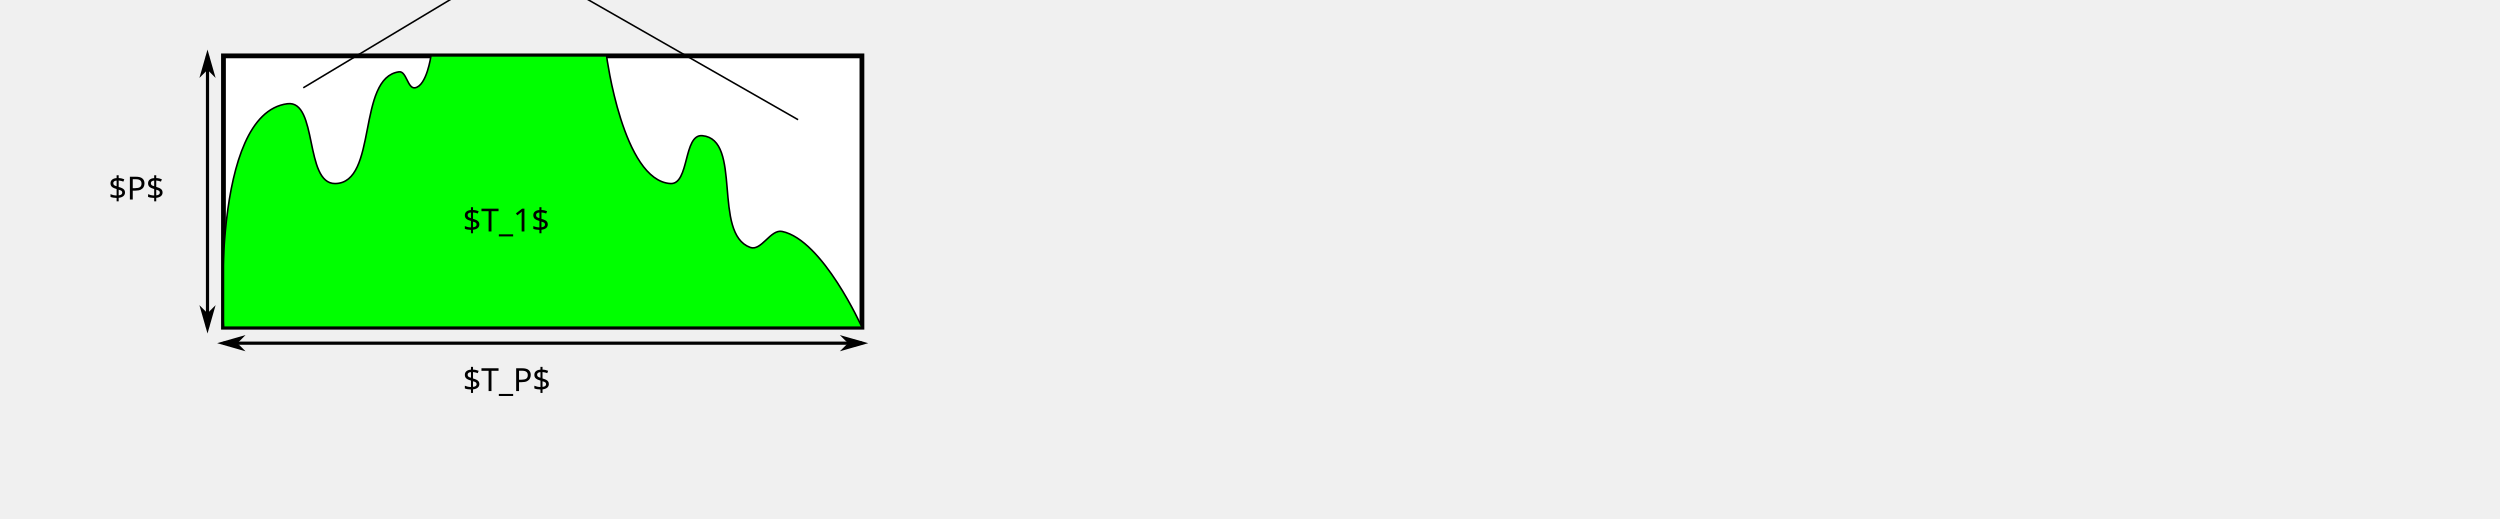
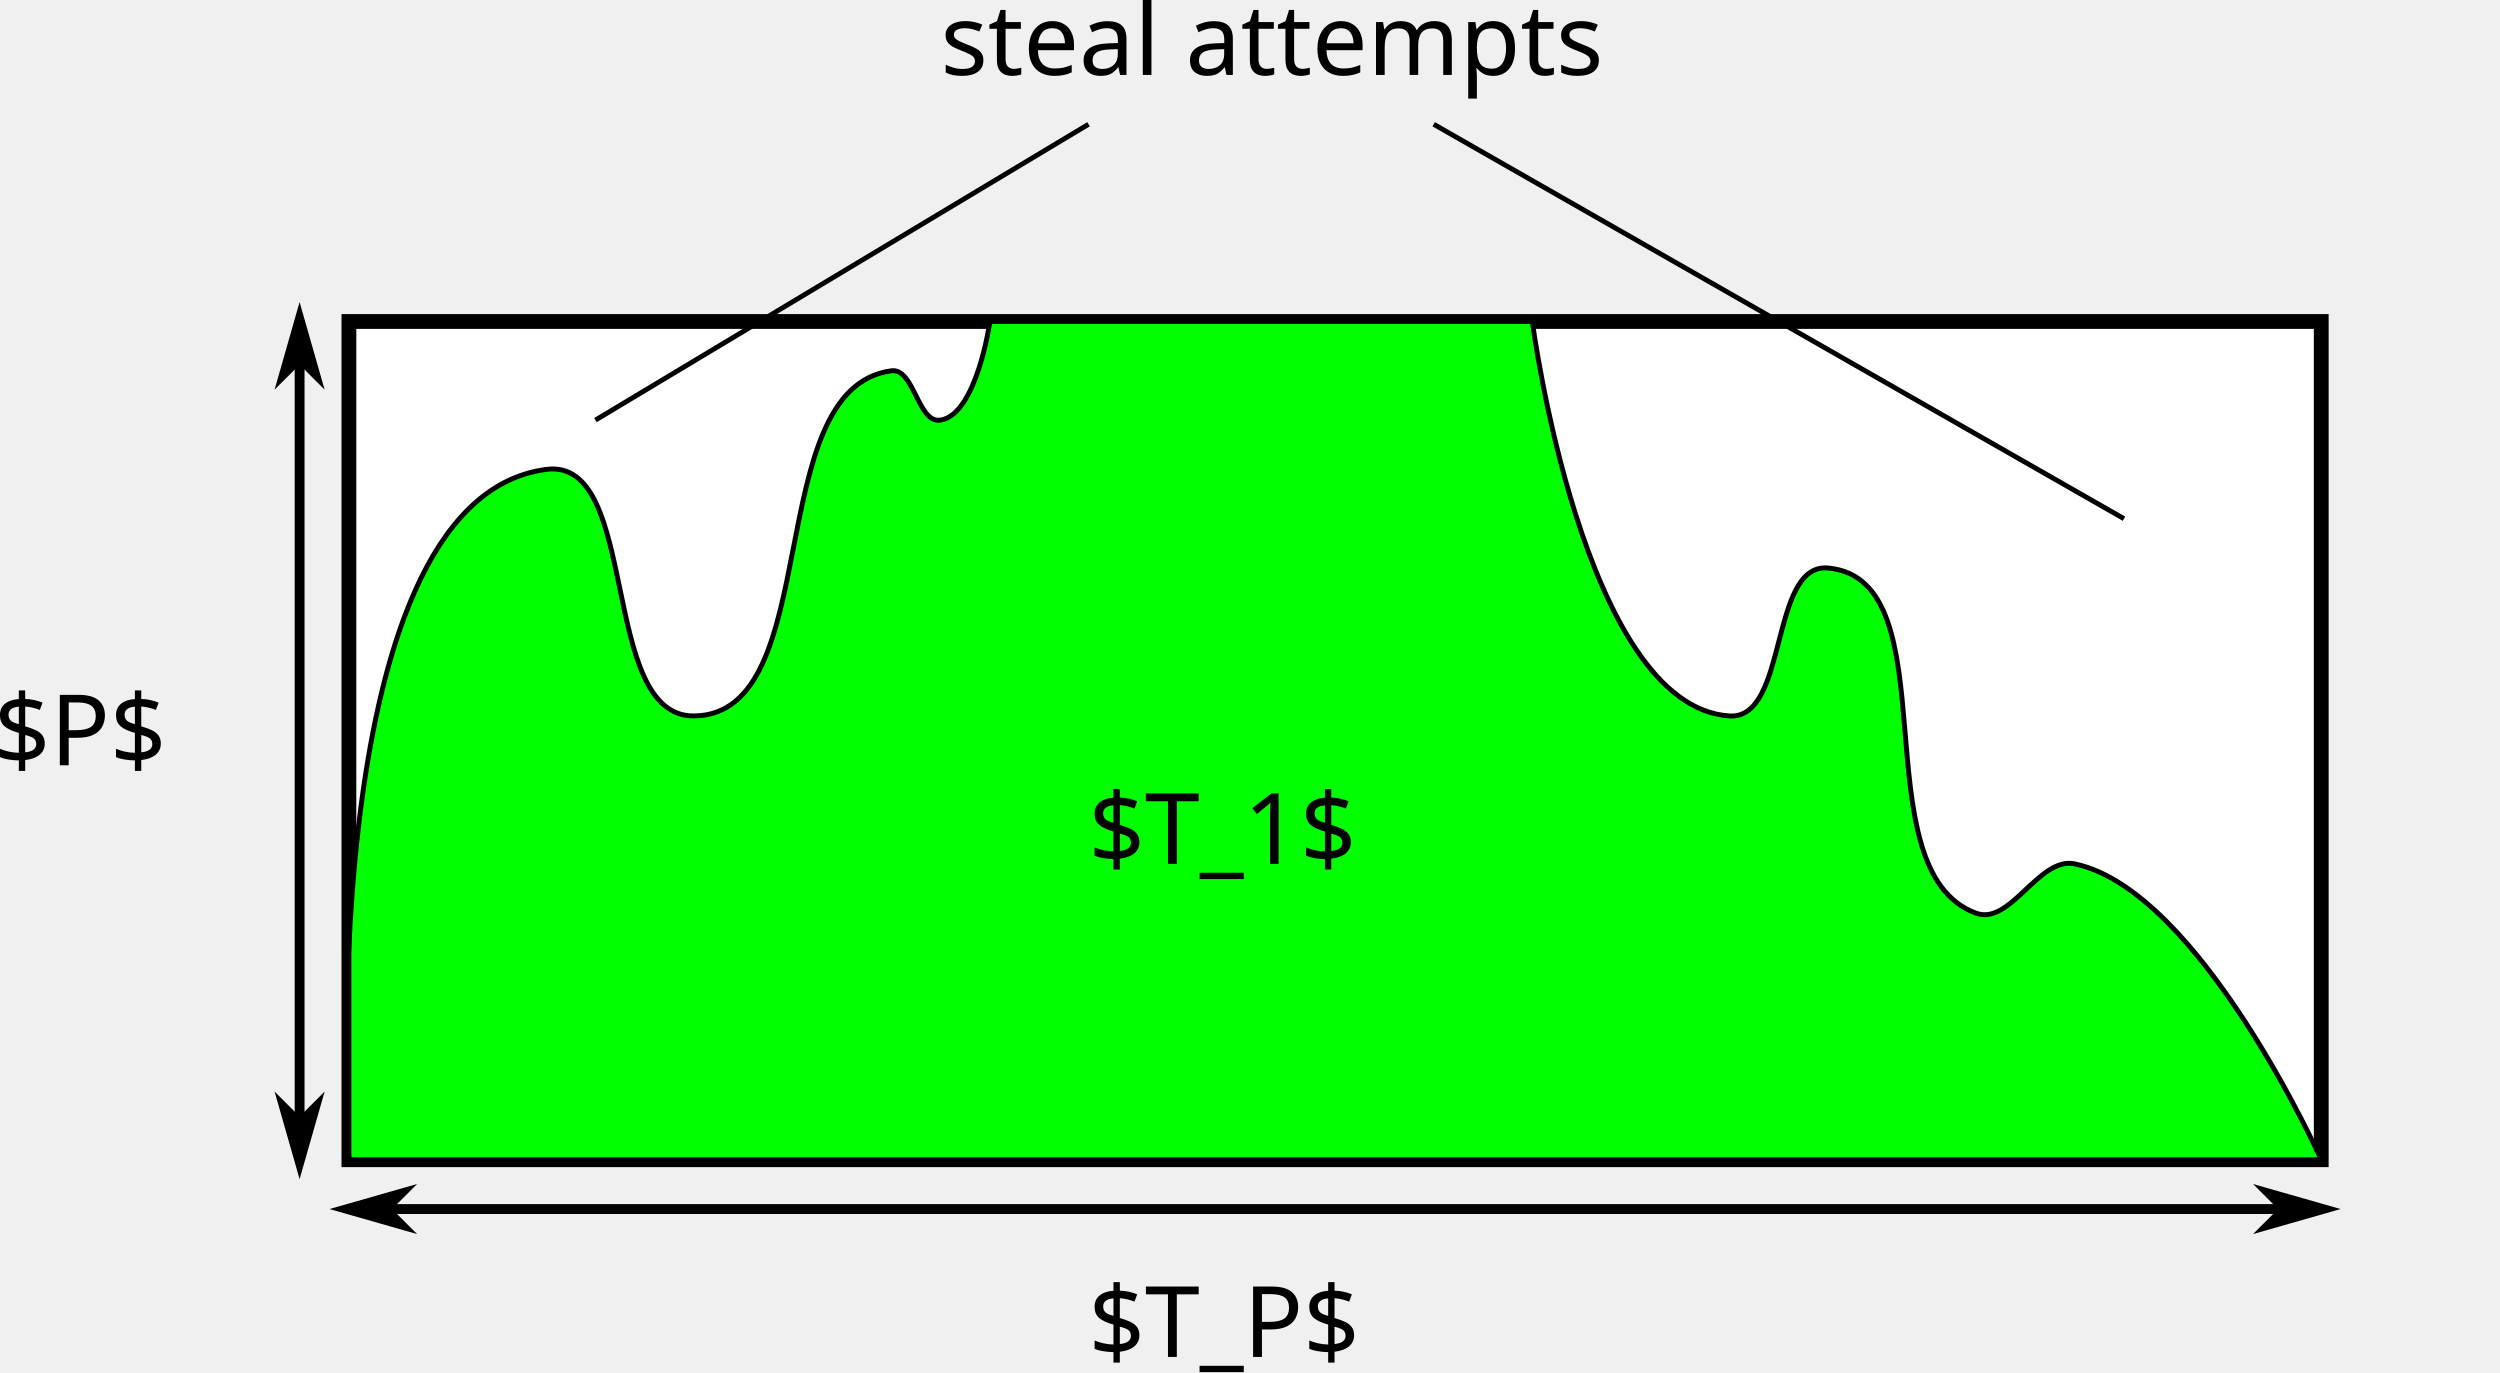
- <svg xmlns="http://www.w3.org/2000/svg" width="1253pt" height="260pt" viewBox="0.00 0.00 1253.00 260.00" id="svg2" version="1.1">
+ <svg xmlns="http://www.w3.org/2000/svg" width="405.612pt" height="222.624pt" viewBox="0 0 405.612 222.624" id="svg2" version="1.1">
  <defs id="defs410">
-     <marker orient="auto" refY="0.0" refX="0.0" id="Arrow1Mstart" style="overflow:visible">
-       <path id="path6662" d="M 0.0,0.0 L 5.0,-5.0 L -12.5,0.0 L 5.0,5.0 L 0.0,0.0 z " style="fill-rule:evenodd;stroke:#000000;stroke-width:1.0pt" transform="scale(0.4) translate(10,0)" />
+     <marker orient="auto" refY="0" refX="0" id="Arrow1Mstart" style="overflow:visible">
+       <path id="path6662" d="M 0,0 5,-5 -12.5,0 5,5 Z" style="fill-rule:evenodd;stroke:#000000;stroke-width:1pt" transform="matrix(0.4,0,0,0.4,4,0)" />
    </marker>
-     <marker orient="auto" refY="0.0" refX="0.0" id="Arrow1Mend" style="overflow:visible;">
-       <path id="path3893" d="M 0.0,0.0 L 5.0,-5.0 L -12.5,0.0 L 5.0,5.0 L 0.0,0.0 z " style="fill-rule:evenodd;stroke:#000000;stroke-width:1.0pt;" transform="scale(0.4) rotate(180) translate(10,0)" />
+     <marker orient="auto" refY="0" refX="0" id="Arrow1Mend" style="overflow:visible">
+       <path id="path3893" d="M 0,0 5,-5 -12.5,0 5,5 Z" style="fill-rule:evenodd;stroke:#000000;stroke-width:1pt" transform="matrix(-0.4,0,0,-0.4,-4,0)" />
    </marker>
-     <marker orient="auto" refY="0.0" refX="0.0" id="Arrow1Lstart" style="overflow:visible">
-       <path id="path3884" d="M 0.0,0.0 L 5.0,-5.0 L -12.5,0.0 L 5.0,5.0 L 0.0,0.0 z " style="fill-rule:evenodd;stroke:#000000;stroke-width:1.0pt" transform="scale(0.8) translate(12.5,0)" />
+     <marker orient="auto" refY="0" refX="0" id="Arrow1Lstart" style="overflow:visible">
+       <path id="path3884" d="M 0,0 5,-5 -12.5,0 5,5 Z" style="fill-rule:evenodd;stroke:#000000;stroke-width:1pt" transform="matrix(0.8,0,0,0.8,10,0)" />
    </marker>
-     <marker orient="auto" refY="0.0" refX="0.0" id="Arrow2Lstart" style="overflow:visible">
-       <path id="path3902" style="fill-rule:evenodd;stroke-width:0.625;stroke-linejoin:round" d="M 8.719,4.034 L -2.207,0.016 L 8.719,-4.002 C 6.973,-1.63 6.983,1.616 8.719,4.034 z " transform="scale(1.1) translate(1,0)" />
+     <marker orient="auto" refY="0" refX="0" id="Arrow2Lstart" style="overflow:visible">
+       <path id="path3902" style="fill-rule:evenodd;stroke-width:0.625;stroke-linejoin:round" d="M 8.719,4.034 -2.207,0.016 8.719,-4.002 c -1.745,2.372 -1.735,5.617 -6e-7,8.035 z" transform="matrix(1.1,0,0,1.1,1.1,0)" />
    </marker>
-     <marker orient="auto" refY="0.0" refX="0.0" id="Arrow1Lend" style="overflow:visible;">
-       <path id="path3947" d="M 0.0,0.0 L 5.0,-5.0 L -12.5,0.0 L 5.0,5.0 L 0.0,0.0 z " style="fill-rule:evenodd;stroke:#000000;stroke-width:1.0pt;" transform="scale(0.8) rotate(180) translate(12.5,0)" />
+     <marker orient="auto" refY="0" refX="0" id="Arrow1Lend" style="overflow:visible">
+       <path id="path3947" d="M 0,0 5,-5 -12.5,0 5,5 Z" style="fill-rule:evenodd;stroke:#000000;stroke-width:1pt" transform="matrix(-0.8,0,0,-0.8,-10,0)" />
    </marker>
  </defs>
-   <text xml:space="preserve" style="font-size:40px;font-style:normal;font-weight:normal;line-height:125%;letter-spacing:0px;word-spacing:0px;fill:#000000;fill-opacity:1;stroke:none;font-family:Sans" x="576.255" y="78.453" id="text4413" transform="scale(0.8,0.8)">
-     <tspan id="tspan4415" x="576.255" y="78.453" />
+   <text xml:space="preserve" style="font-style:normal;font-weight:normal;font-size:9.6px;line-height:0%;font-family:sans-serif;letter-spacing:0px;word-spacing:0px;fill:#000000;fill-opacity:1;stroke:none;stroke-width:0.8" x="405.612" y="86.922" id="text4413">
+     <tspan id="tspan4415" x="405.612" y="86.922" style="font-size:32px;line-height:1.25;font-family:sans-serif;stroke-width:0.8"> </tspan>
  </text>
-   <rect style="fill:#ffffff;fill-opacity:1;stroke:#000000;stroke-width:3;stroke-miterlimit:4;stroke-opacity:1;stroke-dasharray:none;stroke-dashoffset:0" id="rect5714" width="400" height="170" x="140" y="35" transform="scale(0.8,0.8)" />
-   <path style="fill:#00ff00;stroke:#000000;stroke-width:1px;stroke-linecap:butt;stroke-linejoin:miter;stroke-opacity:1" d="m 140,205 c 0,0 -8.118,-133.657 40,-140 19.27,-2.54 10.565,50.207 30,50 26.873,-0.286 13.364,-66.433 40,-70 4.672,-0.626 5.347,10.755 10,10 7.357,-1.194 10,-20 10,-20 l 110,0 c 0,0 10.243,78.147 40,80 11.995,0.747 8.032,-31.099 20,-30 25.28,2.321 6.163,61.268 30,70 6.999,2.564 12.704,-11.526 20,-10 25.483,5.33 50,60 50,60" id="path6248" transform="scale(0.8,0.8)" />
-   <path style="fill:none;stroke:#000000;stroke-width:1px;stroke-linecap:butt;stroke-linejoin:miter;stroke-opacity:1" d="m 540,205 -400,0 0,-90" id="path6250" transform="scale(0.8,0.8)" />
-   <text xml:space="preserve" style="font-size:16px;font-style:normal;font-weight:normal;line-height:125%;letter-spacing:0px;word-spacing:0px;fill:#000000;fill-opacity:1;stroke:none;font-family:Sans" x="232" y="116" id="text6252">
-     <tspan id="tspan6254" x="232" y="116">$T_1$</tspan>
+   <rect style="fill:#ffffff;fill-opacity:1;stroke:#000000;stroke-width:2.4;stroke-miterlimit:4;stroke-dasharray:none;stroke-dashoffset:0;stroke-opacity:1" id="rect5714" width="320" height="136" x="56.608" y="52.16" />
+   <path style="fill:#00ff00;stroke:#000000;stroke-width:0.8px;stroke-linecap:butt;stroke-linejoin:miter;stroke-opacity:1" d="m 56.608,188.16 c 0,0 -6.494,-106.926 32,-112 15.416,-2.032 8.452,40.165 24,40 21.498,-0.229 10.691,-53.146 32,-56 3.738,-0.501 4.277,8.604 8,8 5.886,-0.955 8,-16 8,-16 h 88 c 0,0 8.195,62.518 32,64 9.596,0.597 6.425,-24.879 16,-24 20.224,1.857 4.93,49.015 24,56 5.599,2.051 10.163,-9.221 16,-8 20.386,4.264 40,48 40,48" id="path6248" />
+   <path style="fill:none;stroke:#000000;stroke-width:0.8px;stroke-linecap:butt;stroke-linejoin:miter;stroke-opacity:1" d="M 376.608,188.16 H 56.608 v -72" id="path6250" />
+   <text xml:space="preserve" style="font-style:normal;font-weight:normal;line-height:0%;font-family:sans-serif;letter-spacing:0px;word-spacing:0px;fill:#000000;fill-opacity:1;stroke:none" x="176.608" y="140.16" id="text6252">
+     <tspan id="tspan6254" x="176.608" y="140.16" style="font-size:16px;line-height:1.25;font-family:sans-serif">$T_1$</tspan>
  </text>
-   <text id="text6256" y="-12" x="208" style="font-size:16px;font-style:normal;font-weight:normal;line-height:125%;letter-spacing:0px;word-spacing:0px;fill:#000000;fill-opacity:1;stroke:none;font-family:Sans" xml:space="preserve">
-     <tspan y="-12" x="208" id="tspan6258">steal attempts</tspan>
+   <text id="text6256" y="12.16" x="152.608" style="font-style:normal;font-weight:normal;line-height:0%;font-family:sans-serif;letter-spacing:0px;word-spacing:0px;fill:#000000;fill-opacity:1;stroke:none" xml:space="preserve">
+     <tspan y="12.16" x="152.608" id="tspan6258" style="font-size:16px;line-height:1.25;font-family:sans-serif">steal attempts</tspan>
  </text>
-   <path style="fill:none;stroke:#000000;stroke-width:1px;stroke-linecap:butt;stroke-linejoin:miter;stroke-opacity:1" d="M 290,-5 190,55" id="path6260" transform="scale(0.8,0.8)" />
-   <path style="fill:none;stroke:#000000;stroke-width:1px;stroke-linecap:butt;stroke-linejoin:miter;stroke-opacity:1" d="M 360,-5 500,75" id="path6262" transform="scale(0.8,0.8)" />
-   <text id="text6264" y="100" x="54.4" style="font-size:16px;font-style:normal;font-weight:normal;line-height:125%;letter-spacing:0px;word-spacing:0px;fill:#000000;fill-opacity:1;stroke:none;font-family:Sans" xml:space="preserve">
-     <tspan y="100" x="54.4" id="tspan6266">$P$</tspan>
+   <path style="fill:none;stroke:#000000;stroke-width:0.8px;stroke-linecap:butt;stroke-linejoin:miter;stroke-opacity:1" d="m 176.608,20.16 -80,48" id="path6260" />
+   <path style="fill:none;stroke:#000000;stroke-width:0.8px;stroke-linecap:butt;stroke-linejoin:miter;stroke-opacity:1" d="m 232.608,20.16 112,64" id="path6262" />
+   <text id="text6264" y="124.16" x="-0.992" style="font-style:normal;font-weight:normal;line-height:0%;font-family:sans-serif;letter-spacing:0px;word-spacing:0px;fill:#000000;fill-opacity:1;stroke:none" xml:space="preserve">
+     <tspan y="124.16" x="-0.992" id="tspan6266" style="font-size:16px;line-height:1.25;font-family:sans-serif">$P$</tspan>
  </text>
-   <text id="text6270" y="196" x="232" style="font-size:16px;font-style:normal;font-weight:normal;line-height:125%;letter-spacing:0px;word-spacing:0px;fill:#000000;fill-opacity:1;stroke:none;font-family:Sans" xml:space="preserve">
-     <tspan y="196" x="232" id="tspan6272">$T_P$</tspan>
+   <text id="text6270" y="220.16" x="176.608" style="font-style:normal;font-weight:normal;line-height:0%;font-family:sans-serif;letter-spacing:0px;word-spacing:0px;fill:#000000;fill-opacity:1;stroke:none" xml:space="preserve">
+     <tspan y="220.16" x="176.608" id="tspan6272" style="font-size:16px;line-height:1.25;font-family:sans-serif">$T_P$</tspan>
  </text>
-   <path style="fill:none;stroke:#000000;stroke-width:2;stroke-linecap:butt;stroke-linejoin:miter;stroke-opacity:1;marker-mid:none;marker-start:url(#Arrow1Mstart);marker-end:url(#Arrow1Mend);stroke-miterlimit:4;stroke-dasharray:none" d="m 140,215 400,0" id="path6274" transform="scale(0.8,0.8)" />
-   <path style="fill:none;stroke:#000000;stroke-width:2;stroke-linecap:butt;stroke-linejoin:miter;stroke-opacity:1;marker-start:url(#Arrow1Mstart);marker-end:url(#Arrow1Mend);stroke-miterlimit:4;stroke-dasharray:none" d="m 130,35 0,170" id="path7294" transform="scale(0.8,0.8)" />
+   <path style="fill:none;stroke:#000000;stroke-width:1.6;stroke-linecap:butt;stroke-linejoin:miter;stroke-miterlimit:4;stroke-dasharray:none;stroke-opacity:1;marker-start:url(#Arrow1Mstart);marker-mid:none;marker-end:url(#Arrow1Mend)" d="M 56.608,196.16 H 376.608" id="path6274" />
+   <path style="fill:none;stroke:#000000;stroke-width:1.6;stroke-linecap:butt;stroke-linejoin:miter;stroke-miterlimit:4;stroke-dasharray:none;stroke-opacity:1;marker-start:url(#Arrow1Mstart);marker-end:url(#Arrow1Mend)" d="m 48.608,52.16 v 136" id="path7294" />
</svg>
